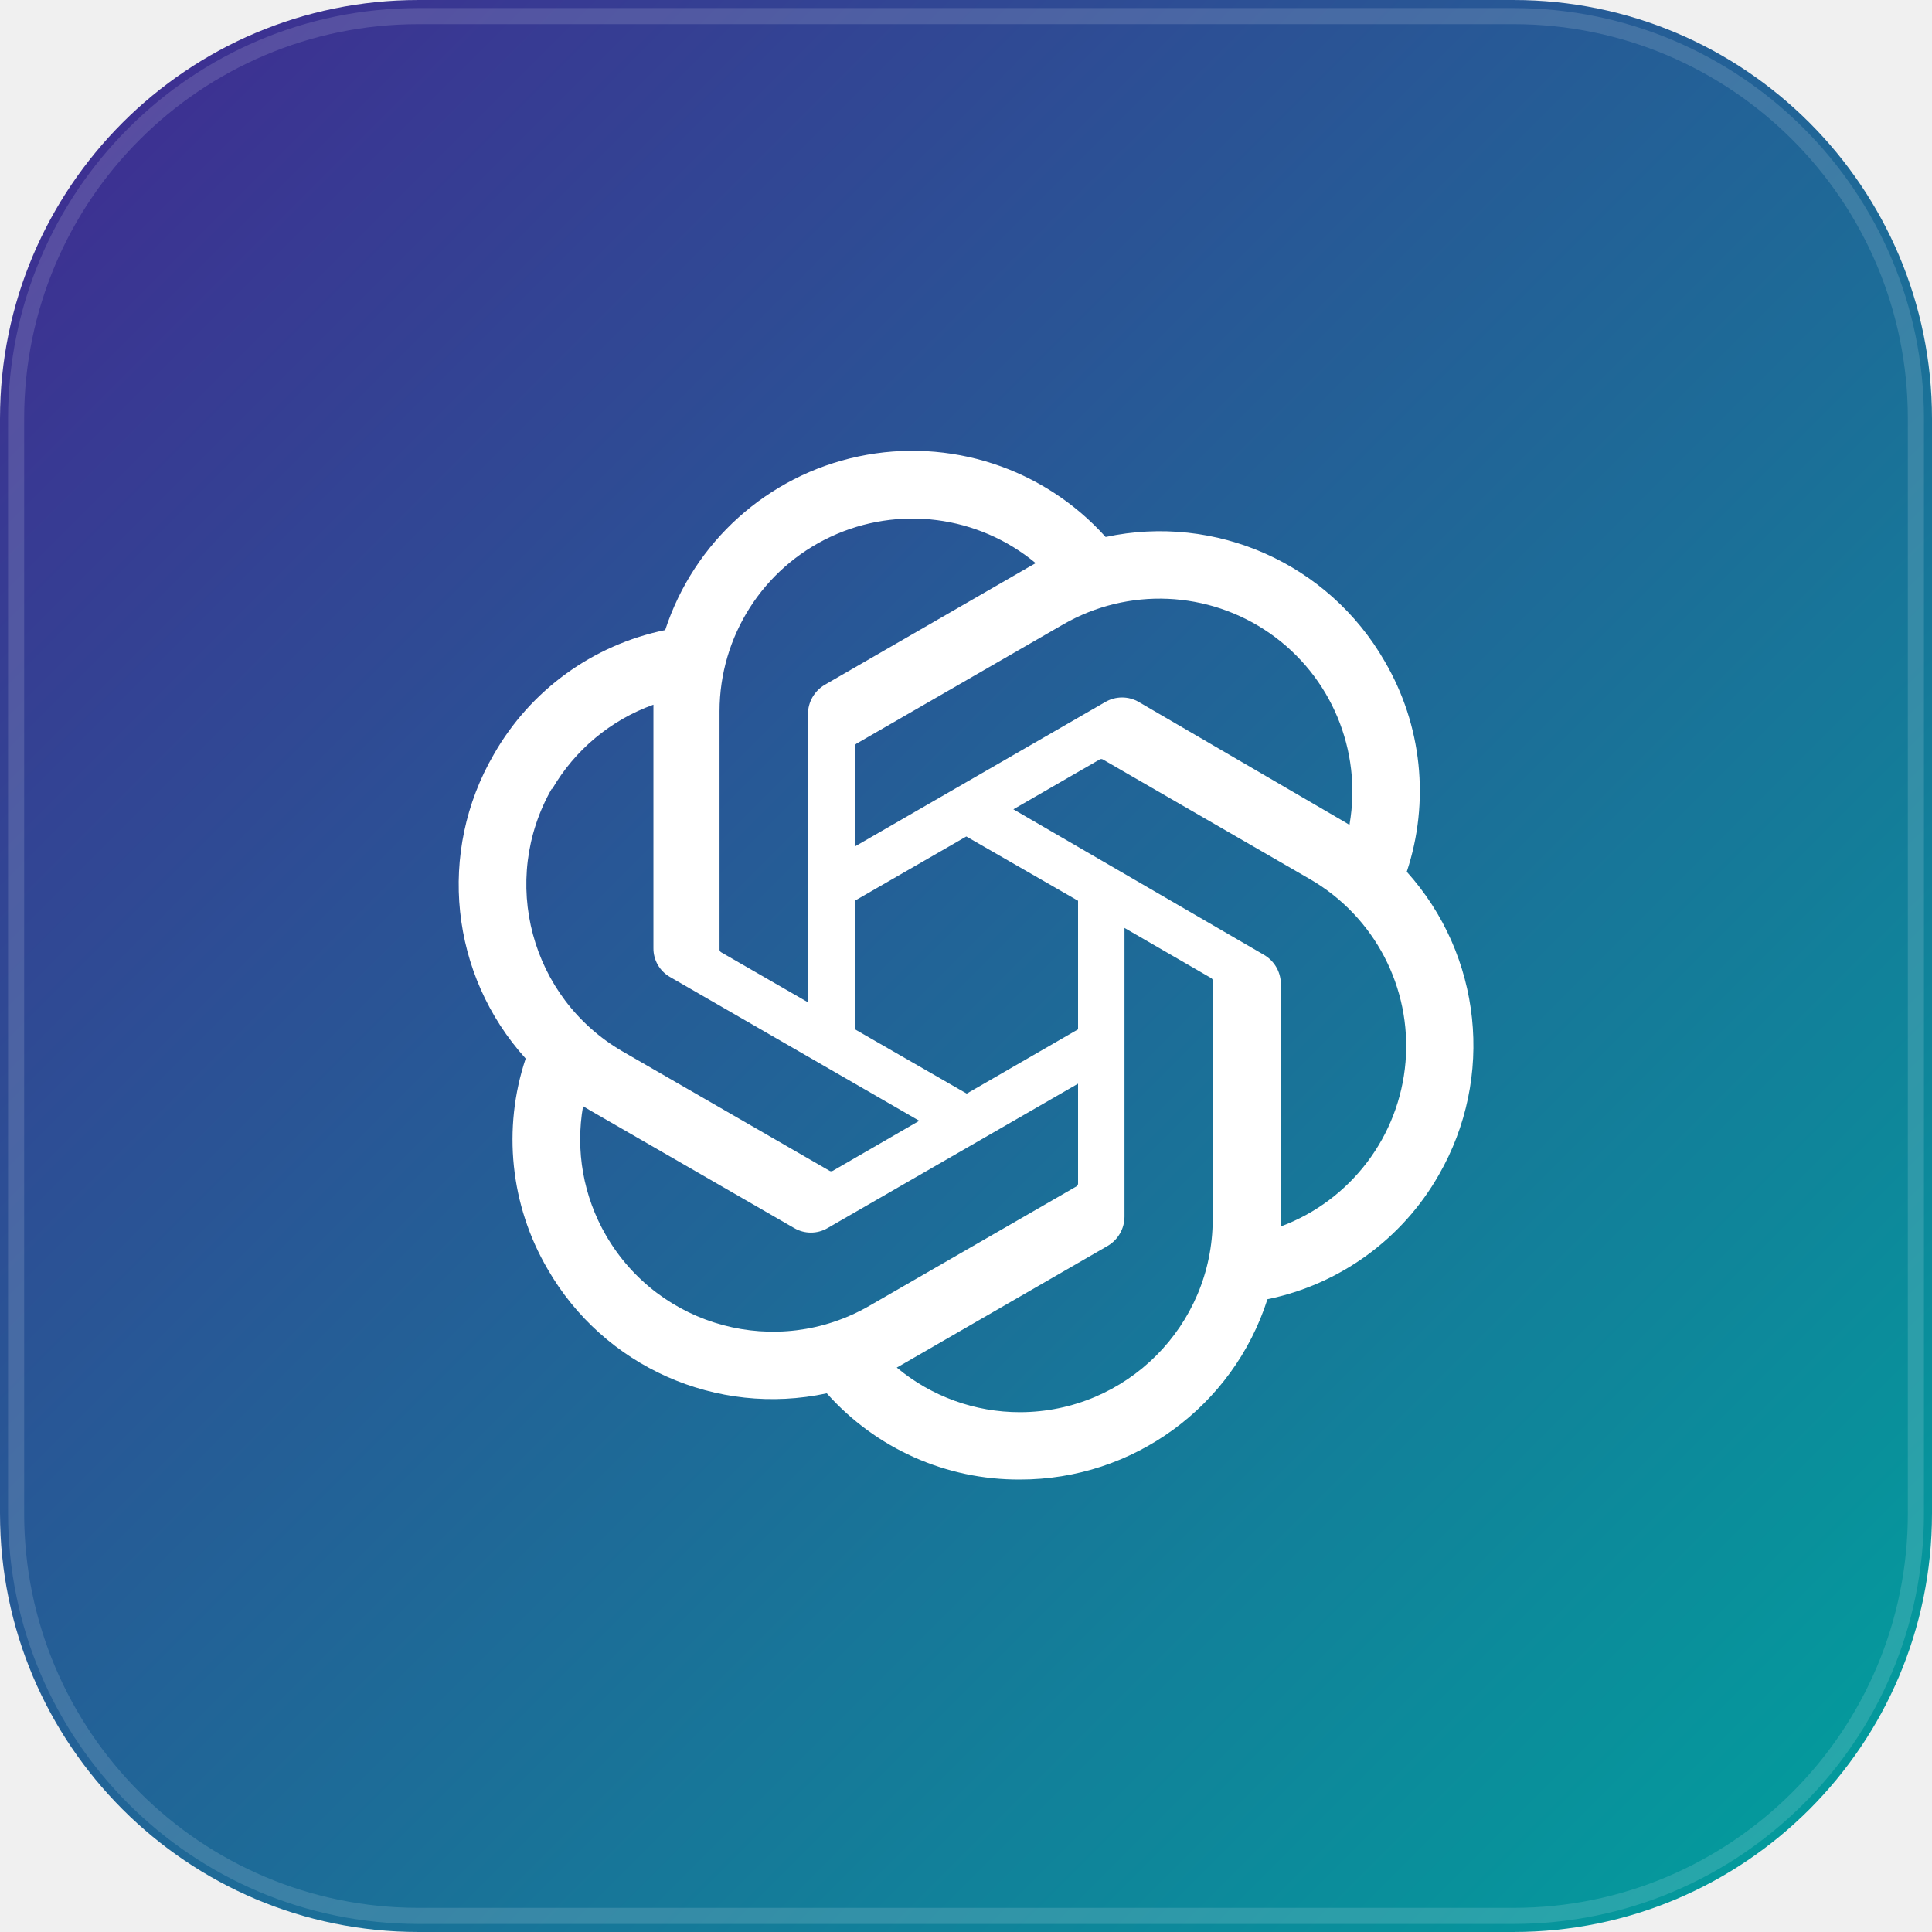
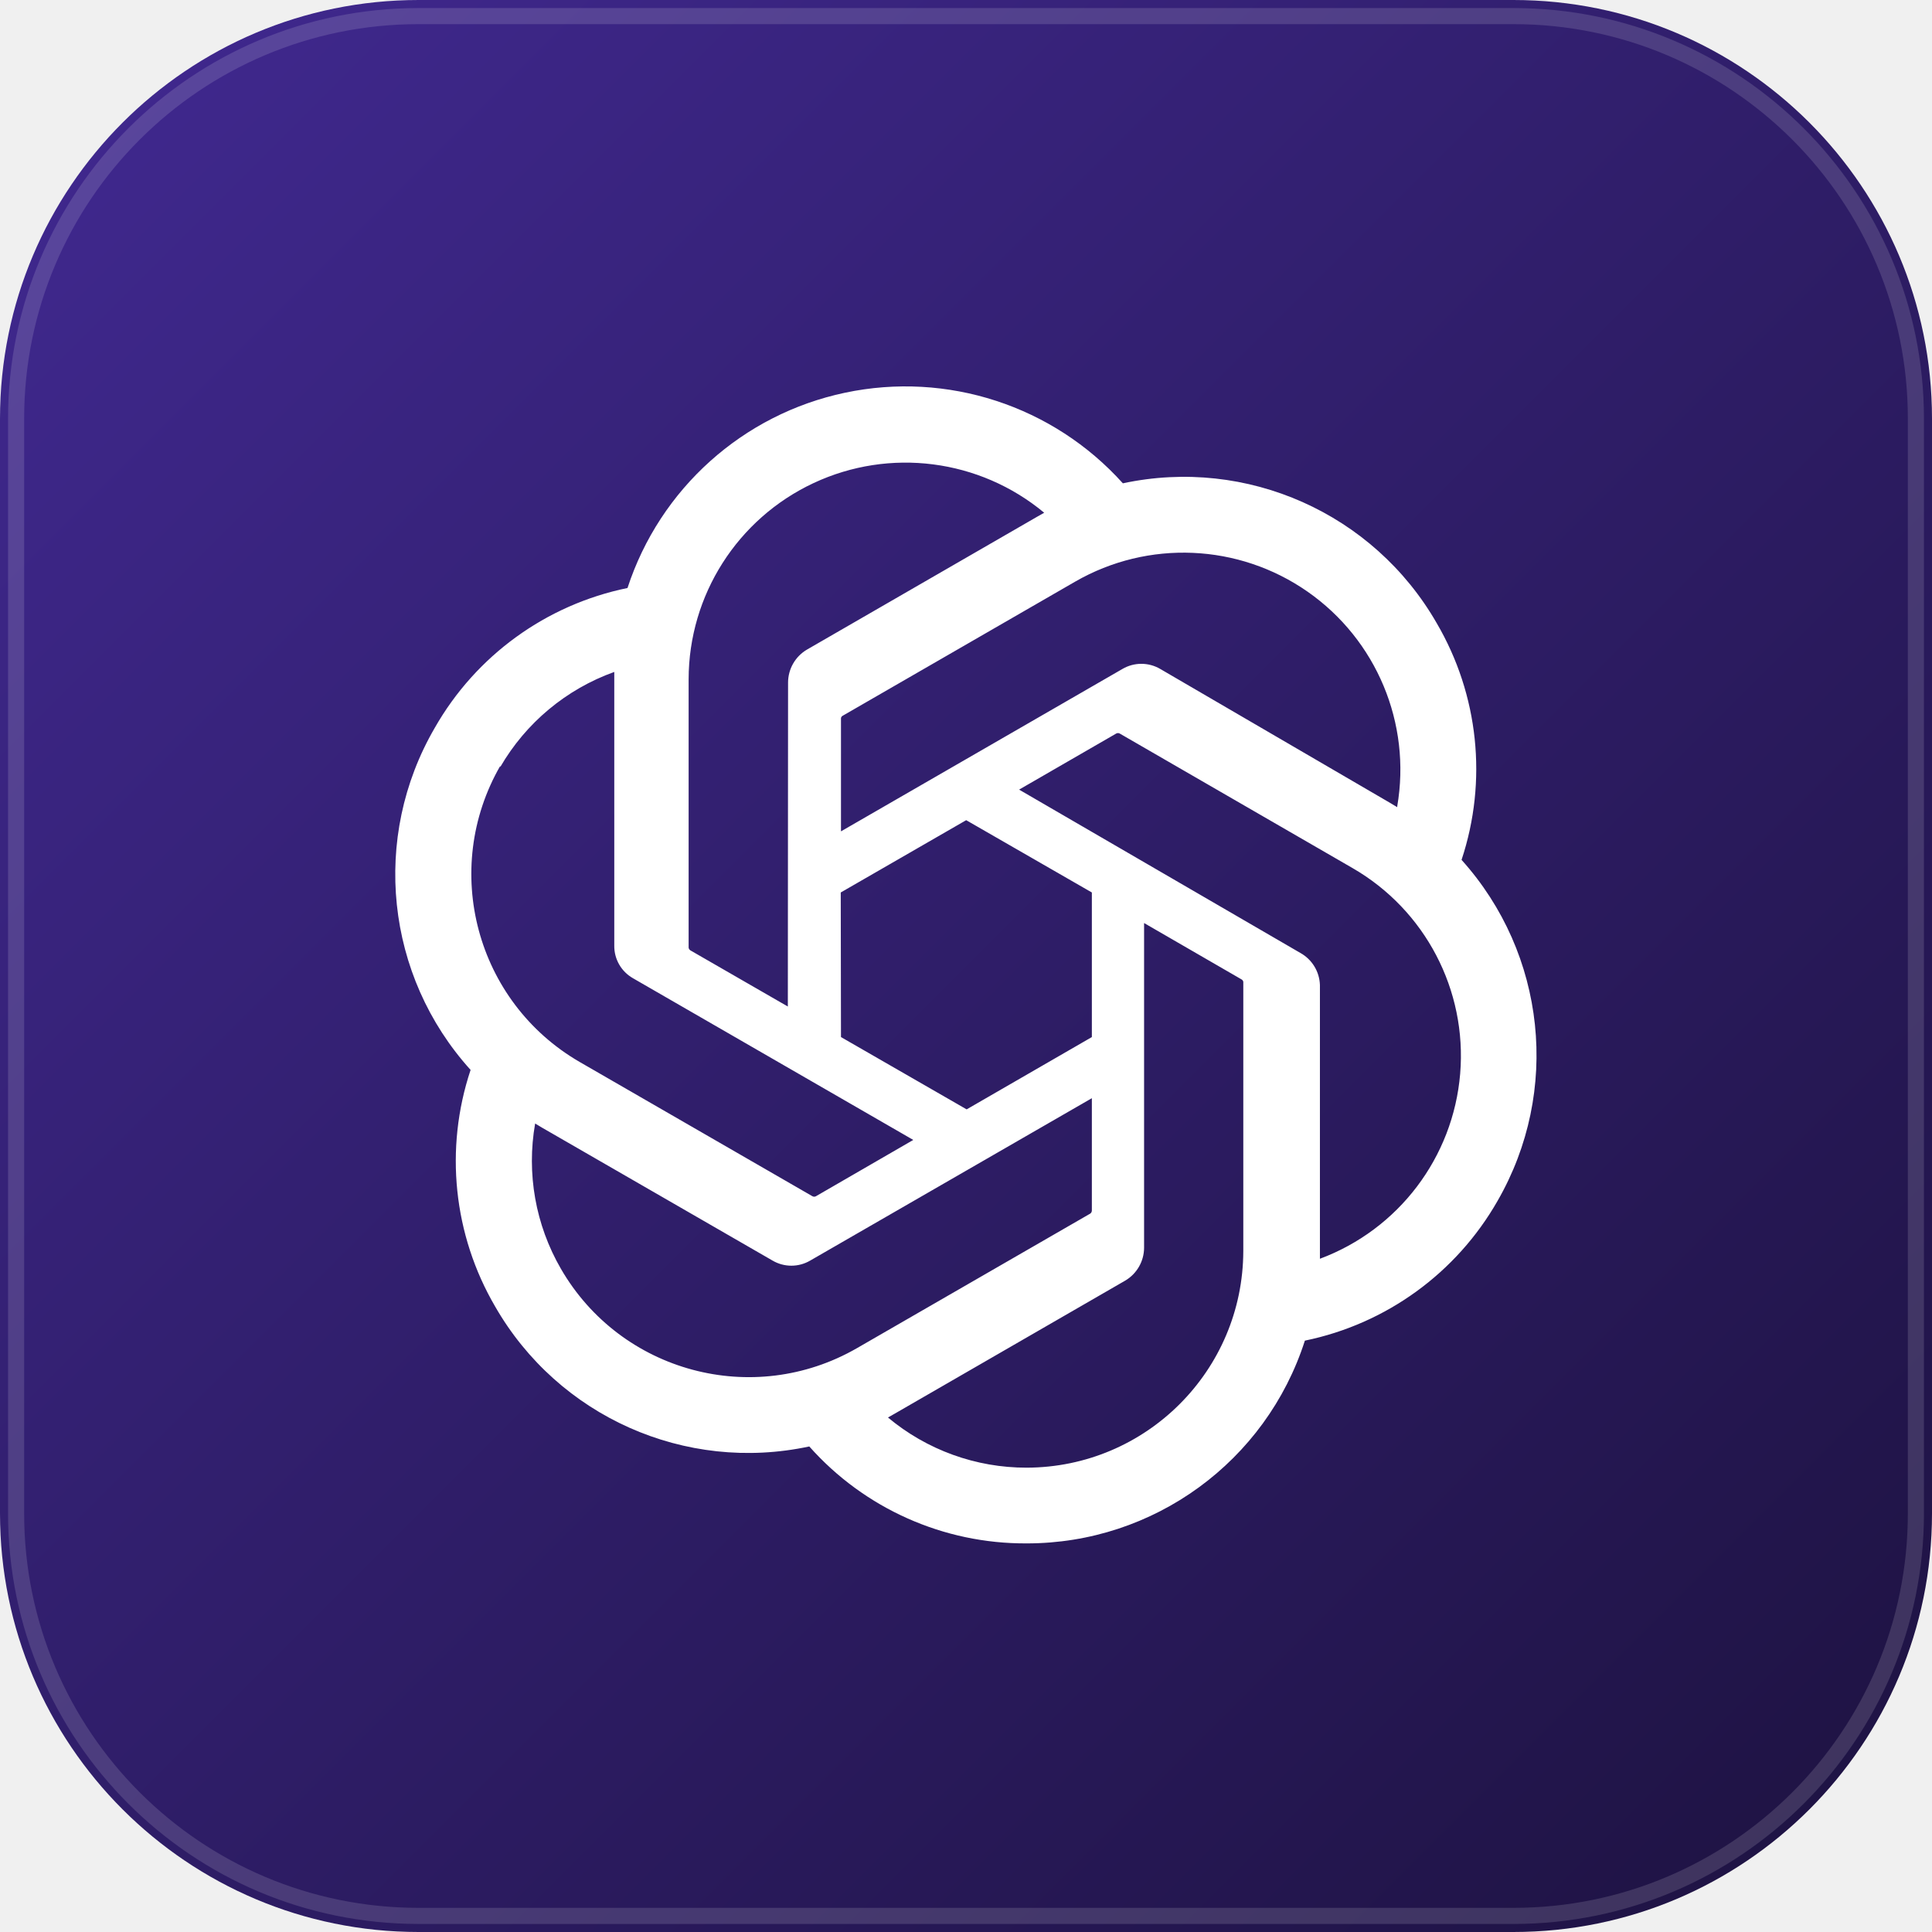
<svg xmlns="http://www.w3.org/2000/svg" width="120" height="120" viewBox="0 0 120 120">
  <defs>
    <linearGradient id="bg-openai" x1="0" y1="0" x2="120" y2="120" gradientUnits="userSpaceOnUse">
      <stop offset="0" stop-color="#412991" />
-       <stop offset="1" stop-color="#00a19d" />
+       <stop offset="1" stop-color="#1d1240" />
    </linearGradient>
  </defs>
  <rect width="120" height="120" rx="26" fill="url(#bg-openai)" />
  <rect x="1" y="1" width="118" height="118" rx="25" fill="none" stroke="#ffffff" stroke-opacity=".14" />
-   <g transform="translate(28.49 28.00) scale(0.2462)">
+   <g transform="translate(24.55 24.00) scale(0.2769)">
    <g>
      <path d="M239.184,106.203 C245.054,88.524 243.022,69.173 233.608,53.1 C219.452,28.459 191,15.784 163.213,21.74 C147.554,4.321 123.795,-3.424 100.879,1.419 C77.963,6.261 59.369,22.957 52.096,45.221 C33.844,48.964 18.09,60.393 8.867,76.582 C-5.443,101.183 -2.195,132.215 16.899,153.32 C11.006,170.991 13.02,190.344 22.424,206.423 C36.598,231.072 65.068,243.747 92.87,237.783 C105.236,251.708 123.001,259.631 141.624,259.527 C170.105,259.552 195.338,241.166 204.038,214.046 C222.287,210.296 238.038,198.87 247.267,182.685 C261.404,158.128 258.142,127.263 239.184,106.203 L239.184,106.203 Z M141.624,242.541 C130.256,242.559 119.244,238.575 110.519,231.286 L112.054,230.416 L163.725,200.591 C166.341,199.056 167.954,196.257 167.971,193.224 L167.971,120.374 L189.816,133.01 C190.034,133.121 190.186,133.331 190.225,133.573 L190.225,193.94 C190.169,220.758 168.442,242.485 141.624,242.541 Z M37.158,197.931 C31.456,188.086 29.409,176.547 31.377,165.342 L32.911,166.263 L84.633,196.089 C87.239,197.618 90.468,197.618 93.074,196.089 L156.255,159.664 L156.255,184.885 C156.244,185.15 156.112,185.395 155.897,185.55 L103.562,215.734 C80.305,229.132 50.592,221.165 37.158,197.931 Z M23.549,85.381 C29.29,75.473 38.351,67.916 49.129,64.048 L49.129,125.439 C49.089,128.459 50.697,131.263 53.324,132.754 L116.198,169.026 L94.353,181.662 C94.113,181.789 93.826,181.789 93.586,181.662 L41.353,151.53 C18.142,138.076 10.182,108.386 23.549,85.125 L23.549,85.381 Z M203.015,127.076 L139.936,90.446 L161.729,77.861 C161.969,77.733 162.257,77.733 162.497,77.861 L214.73,108.045 C231.032,117.452 240.437,135.426 238.872,154.183 C237.306,172.939 225.051,189.106 207.414,195.68 L207.414,134.289 C207.323,131.277 205.651,128.536 203.015,127.076 Z M224.757,94.385 L223.222,93.464 L171.603,63.383 C168.981,61.844 165.732,61.844 163.111,63.383 L99.981,99.808 L99.981,74.587 C99.953,74.325 100.071,74.07 100.288,73.922 L152.521,43.789 C168.863,34.374 189.174,35.253 204.643,46.043 C220.111,56.834 227.949,75.592 224.757,94.18 L224.757,94.385 Z M88.061,139.098 L66.216,126.513 C65.995,126.379 65.845,126.154 65.807,125.899 L65.807,65.685 C65.831,46.829 76.75,29.685 93.827,21.688 C110.904,13.692 131.064,16.284 145.563,28.339 L144.028,29.209 L92.358,59.034 C89.742,60.569 88.128,63.368 88.112,66.401 L88.061,139.098 Z M99.929,113.519 L128.067,97.301 L156.255,113.519 L156.255,145.953 L128.169,162.171 L99.981,145.953 L99.929,113.519 Z" fill="#ffffff" />
    </g>
  </g>
</svg>
